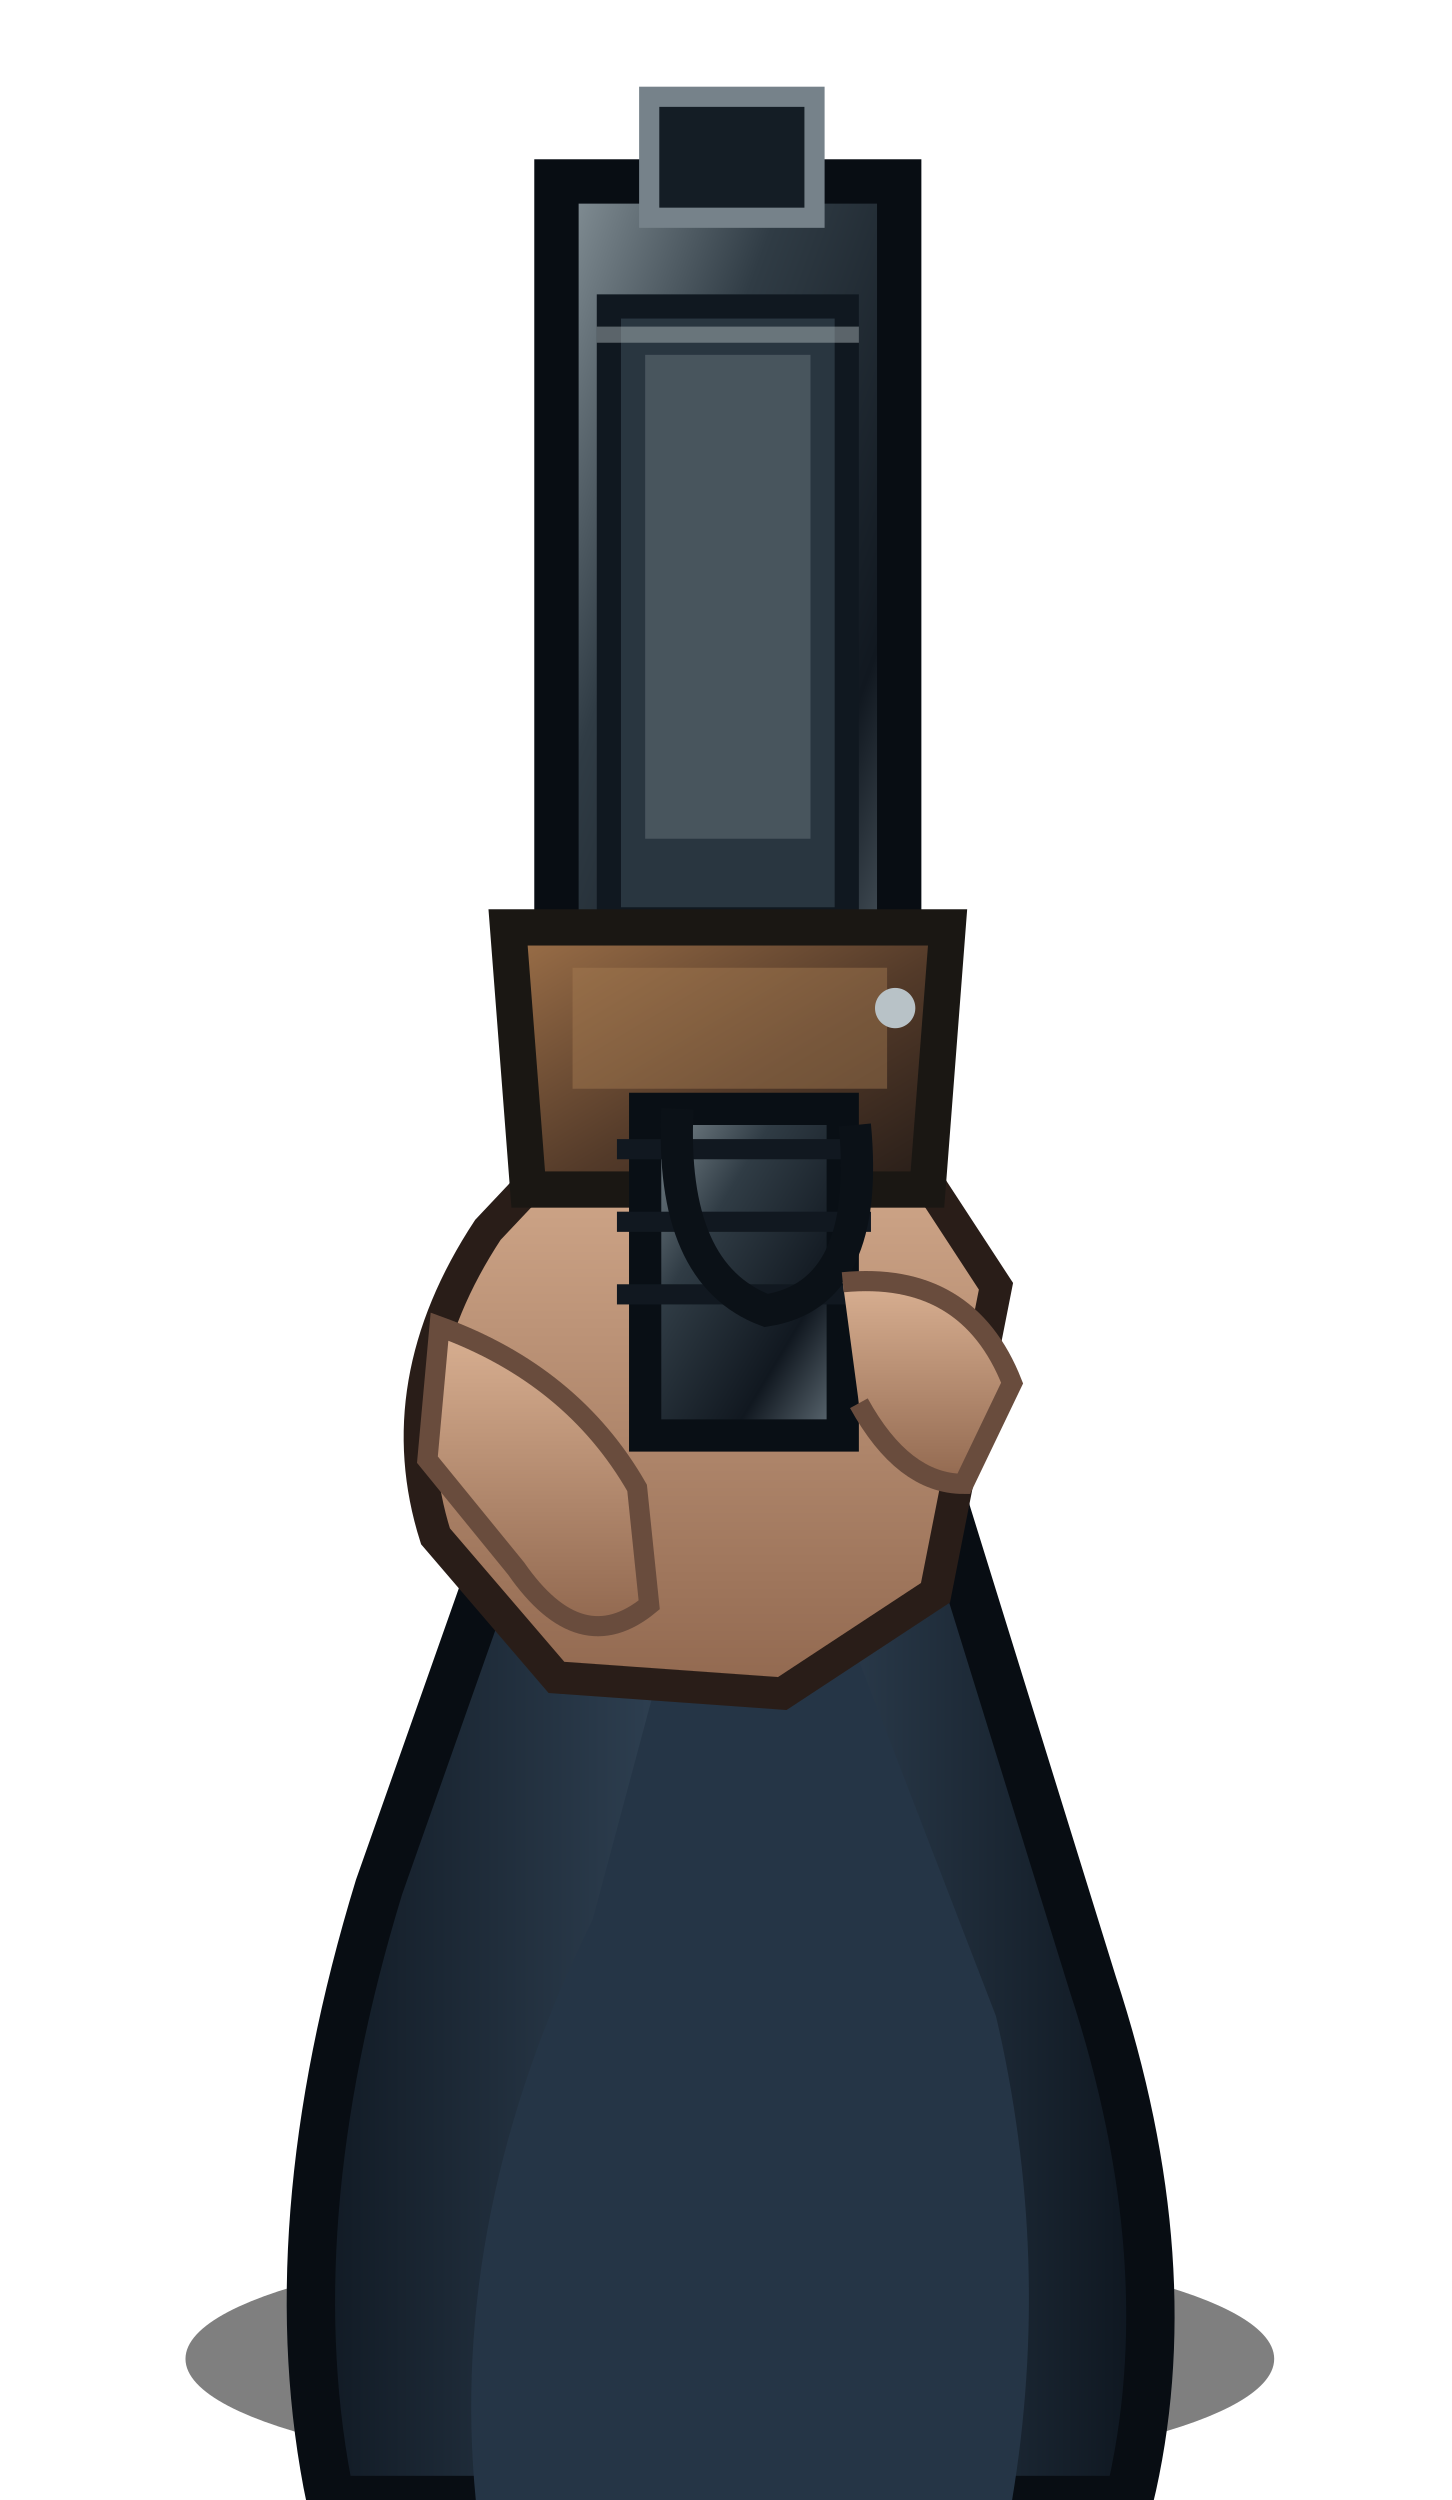
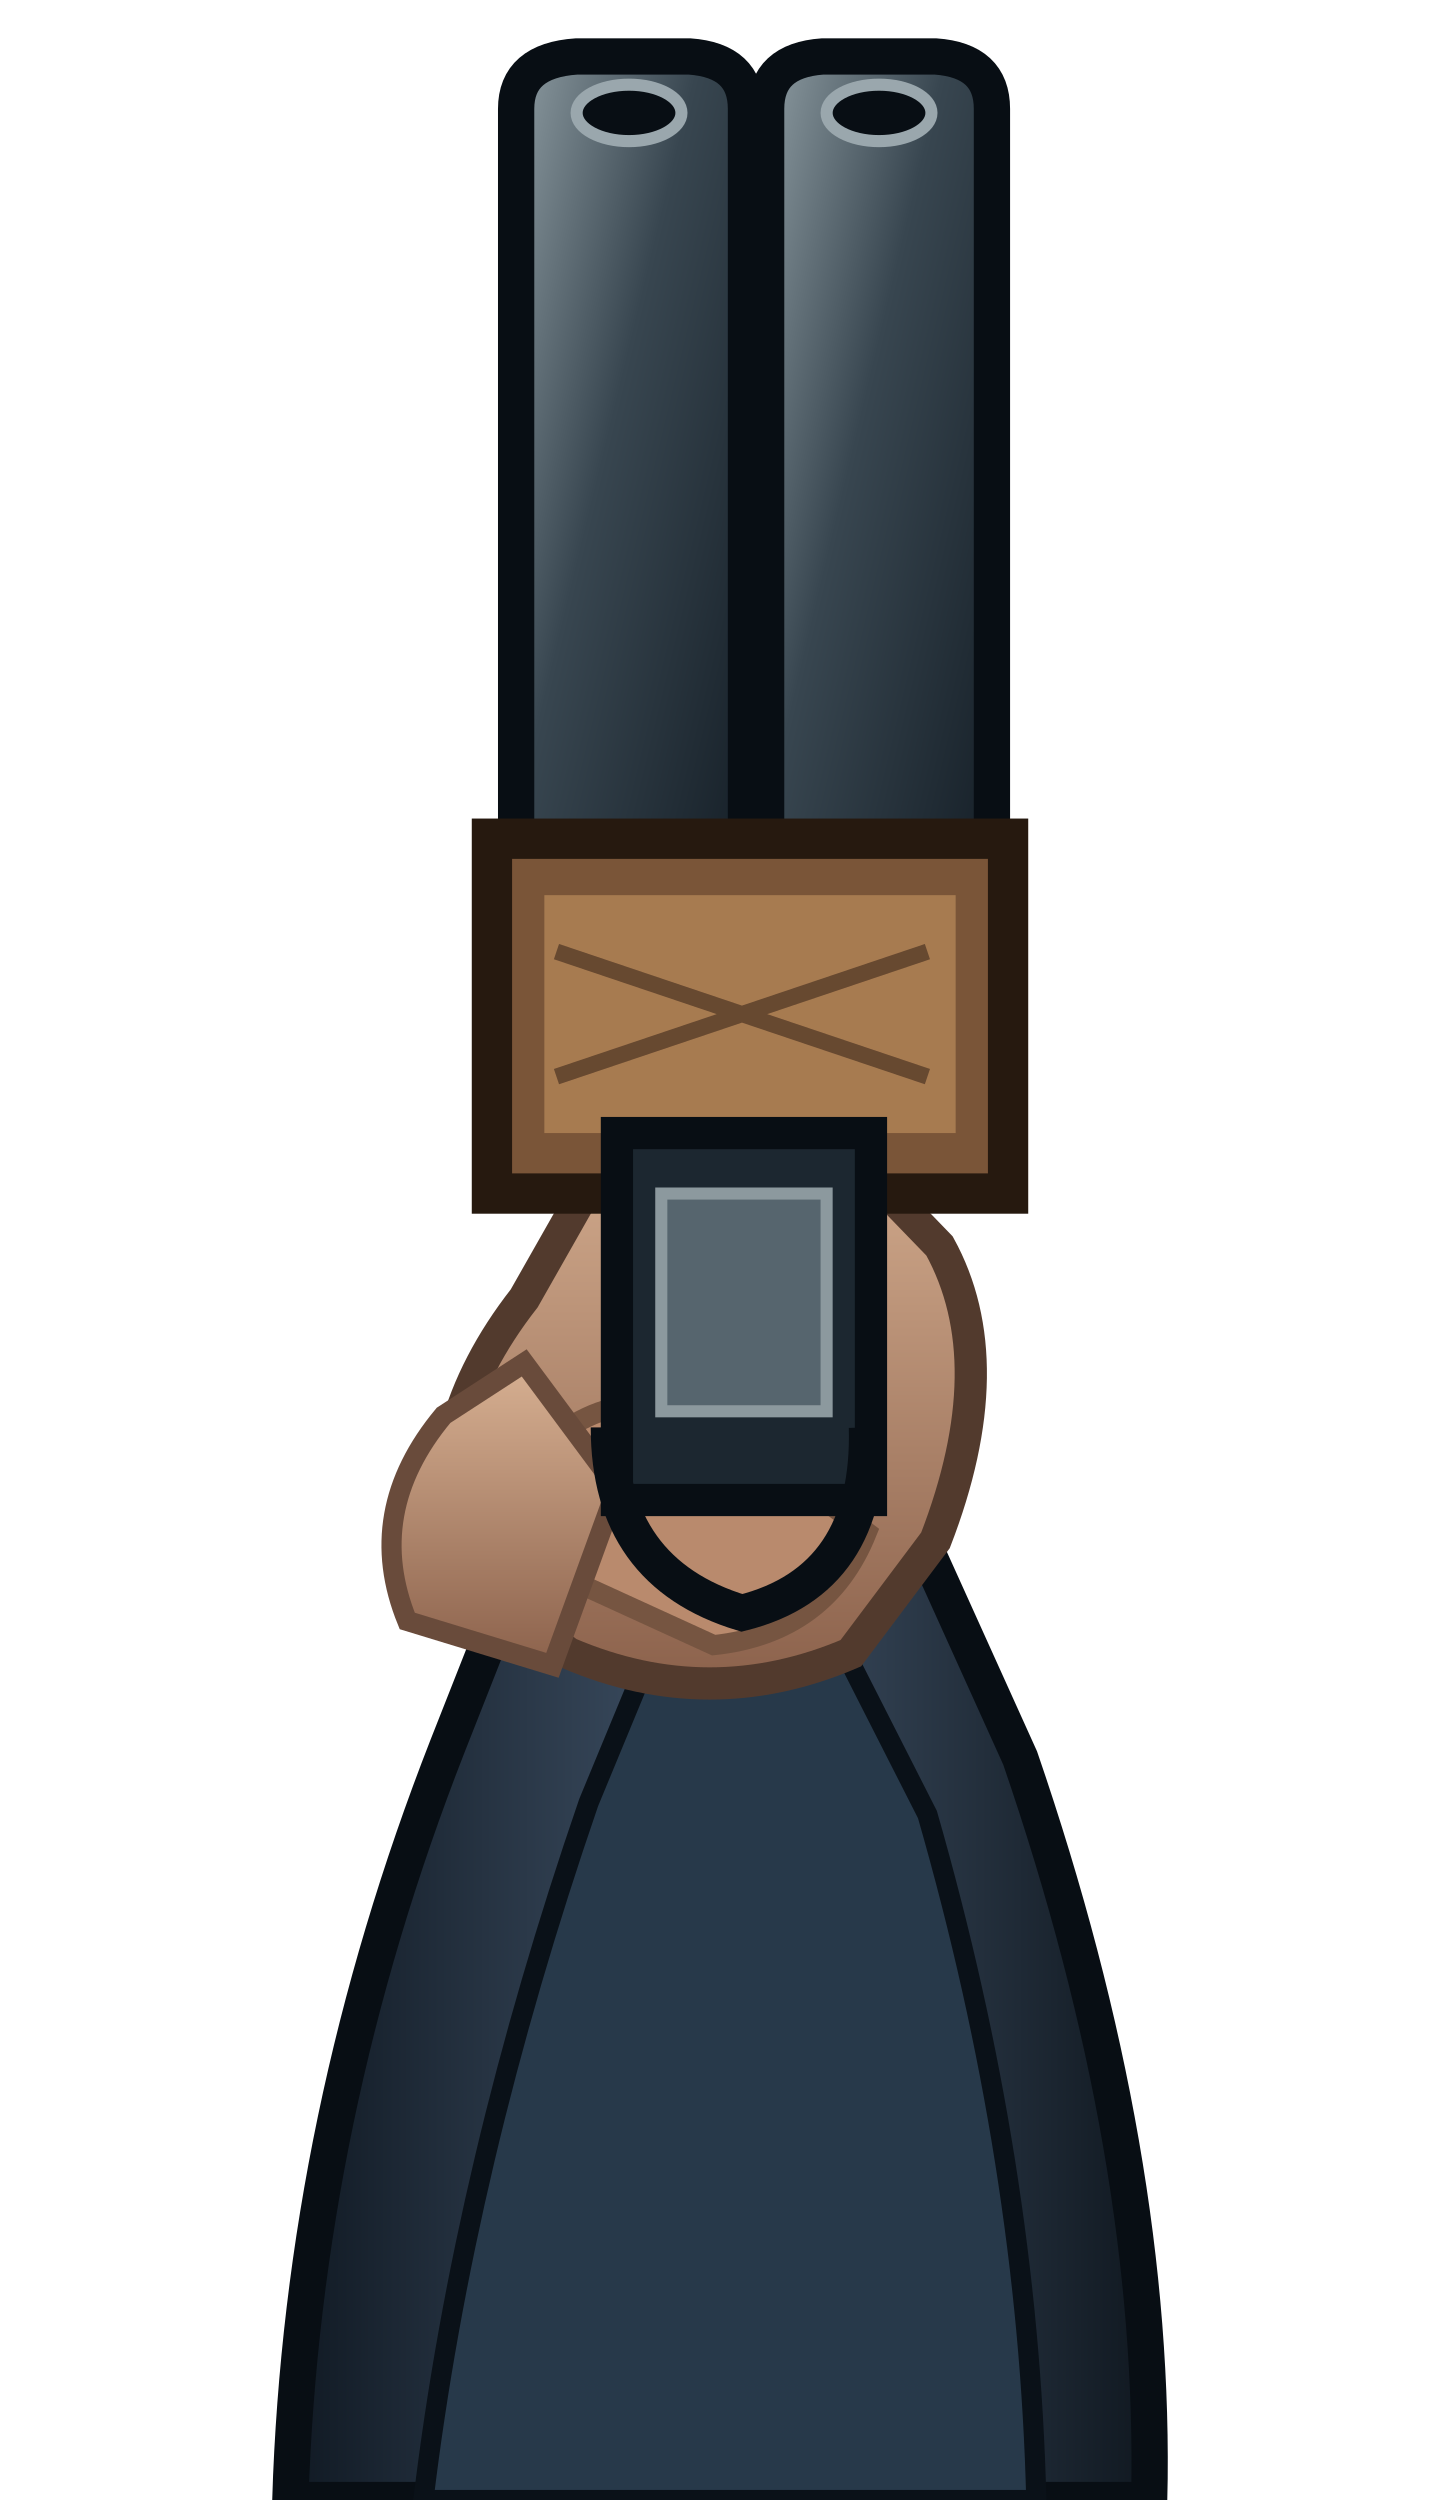
<svg xmlns="http://www.w3.org/2000/svg" viewBox="0 0 360 620">
  <defs>
-     <linearGradient id="metal" x2="1" y2="1">
-       <stop stop-color="#8a969c" />
-       <stop offset=".34" stop-color="#303c45" />
-       <stop offset=".72" stop-color="#111820" />
-       <stop offset="1" stop-color="#697780" />
+     <linearGradient id="s" x2="1" y2="0">
+       <stop stop-color="#101923" />
+       <stop offset=".5" stop-color="#405267" />
+       <stop offset="1" stop-color="#101820" />
    </linearGradient>
-     <linearGradient id="wood" x2="1" y2="1">
-       <stop stop-color="#9e7149" />
-       <stop offset=".55" stop-color="#533a29" />
-       <stop offset="1" stop-color="#241b17" />
+     <linearGradient id="m" x2="1" y2="1">
+       <stop stop-color="#8d9ba1" />
+       <stop offset=".4" stop-color="#384650" />
+       <stop offset="1" stop-color="#111a22" />
    </linearGradient>
-     <linearGradient id="sleeve" x2="1" y2="0">
-       <stop stop-color="#101923" />
-       <stop offset=".5" stop-color="#34475a" />
-       <stop offset="1" stop-color="#0d151e" />
-     </linearGradient>
-     <linearGradient id="skin" x2="0" y2="1">
-       <stop stop-color="#d9b092" />
-       <stop offset="1" stop-color="#91684f" />
+     <linearGradient id="g" x2="0" y2="1">
+       <stop stop-color="#d7b092" />
+       <stop offset="1" stop-color="#8c624c" />
    </linearGradient>
  </defs>
-   <ellipse cx="181" cy="585" rx="135" ry="30" fill="#000" opacity=".5" />
-   <path d="M82 620Q68 553 94 468L130 366 231 363 271 492Q294 562 280 620Z" fill="url(#sleeve)" stroke="#080d13" stroke-width="12" />
-   <path d="M118 620Q111 549 147 476L166 405 210 404 247 500Q261 560 251 620Z" fill="#253546" />
-   <path d="M108 381Q96 343 121 305L154 270 215 270 247 319 232 395 194 420 138 416Z" fill="url(#skin)" stroke="#291d18" stroke-width="8" />
-   <path d="M138 45H223V276H138Z" fill="url(#metal)" stroke="#080d13" stroke-width="11" />
-   <path d="M161 24H202V54H161Z" fill="#141d25" stroke="#76828a" stroke-width="5" />
-   <path d="M151 76H210V228H151Z" fill="#293640" stroke="#101820" stroke-width="6" />
-   <path d="M160 88H201V208H160Z" fill="#59656d" opacity=".65" />
-   <path d="M126 230H235L230 295H131Z" fill="url(#wood)" stroke="#1a1713" stroke-width="9" />
-   <path d="M142 240H220V270H142Z" fill="#a77d52" opacity=".45" />
-   <path d="M160 275H209V356H160Z" fill="url(#metal)" stroke="#090f15" stroke-width="8" />
-   <path d="M153 285H216M153 303H216M153 321H216" stroke="#111820" stroke-width="5" />
-   <path d="M168 275Q166 316 190 325Q216 321 212 279" fill="none" stroke="#0b1117" stroke-width="8" />
-   <path d="M109 329Q142 341 158 369L161 398Q144 412 128 389L106 362Z" fill="url(#skin)" stroke="#694c3d" stroke-width="5" />
-   <path d="M209 318Q240 315 251 343L239 368Q224 368 213 348" fill="url(#skin)" stroke="#694c3d" stroke-width="5" />
-   <path d="M148 83H213" stroke="#b6c0c3" stroke-width="4" opacity=".45" />
-   <circle cx="222" cy="250" r="5" fill="#b8c2c7" />
+   <path d="M72 620Q75 525 111 433L139 362Q179 335 220 363L253 436Q287 535 285 620Z" fill="url(#s)" stroke="#080e14" stroke-width="9" />
+   <path d="M105 620Q115 537 146 447L170 389H199L230 450Q255 537 257 620Z" fill="#27394a" stroke="#0a1118" stroke-width="5" />
+   <path d="M112 389Q105 354 130 322L151 285Q177 264 203 278L233 309Q249 338 232 382L211 410Q176 425 141 410Z" fill="url(#g)" stroke="#523a2d" stroke-width="8" />
+   <path d="M128 366Q150 339 179 353L215 380Q205 405 177 408L142 392Z" fill="#b98a6d" stroke="#765541" stroke-width="5" />
+   <path d="M101 402Q90 375 110 351L130 338L153 369L137 413Z" fill="url(#g)" stroke="#694b3b" stroke-width="5" />
+   <path d="M128 27Q128 15 143 14H171Q185 15 185 27V250H128Z" fill="url(#m)" stroke="#080e14" stroke-width="9" />
+   <path d="M190 27Q190 15 204 14H232Q246 15 246 27V250H190Z" fill="url(#m)" stroke="#080e14" stroke-width="9" />
+   <ellipse cx="156" cy="28" rx="13" ry="7" fill="#080e14" stroke="#9aa7ad" stroke-width="3" />
+   <ellipse cx="218" cy="28" rx="13" ry="7" fill="#080e14" stroke="#9aa7ad" stroke-width="3" />
+   <path d="M122 208H250V296H122Z" fill="#7a5538" stroke="#26190f" stroke-width="10" />
+   <path d="M135 222H237V281H135Z" fill="#a77b50" />
+   <path d="M138 236 230 267M138 267 230 236" stroke="#4c3322" stroke-width="4" opacity=".7" />
+   <path d="M153 281H216V372H153Z" fill="#1c2730" stroke="#080e14" stroke-width="8" />
+   <path d="M164 296H205V350H164Z" fill="#56656e" stroke="#8c999e" stroke-width="3" />
+   <path d="M151 354Q151 390 184 400Q216 392 215 354" fill="none" stroke="#080e14" stroke-width="9" />
</svg>
